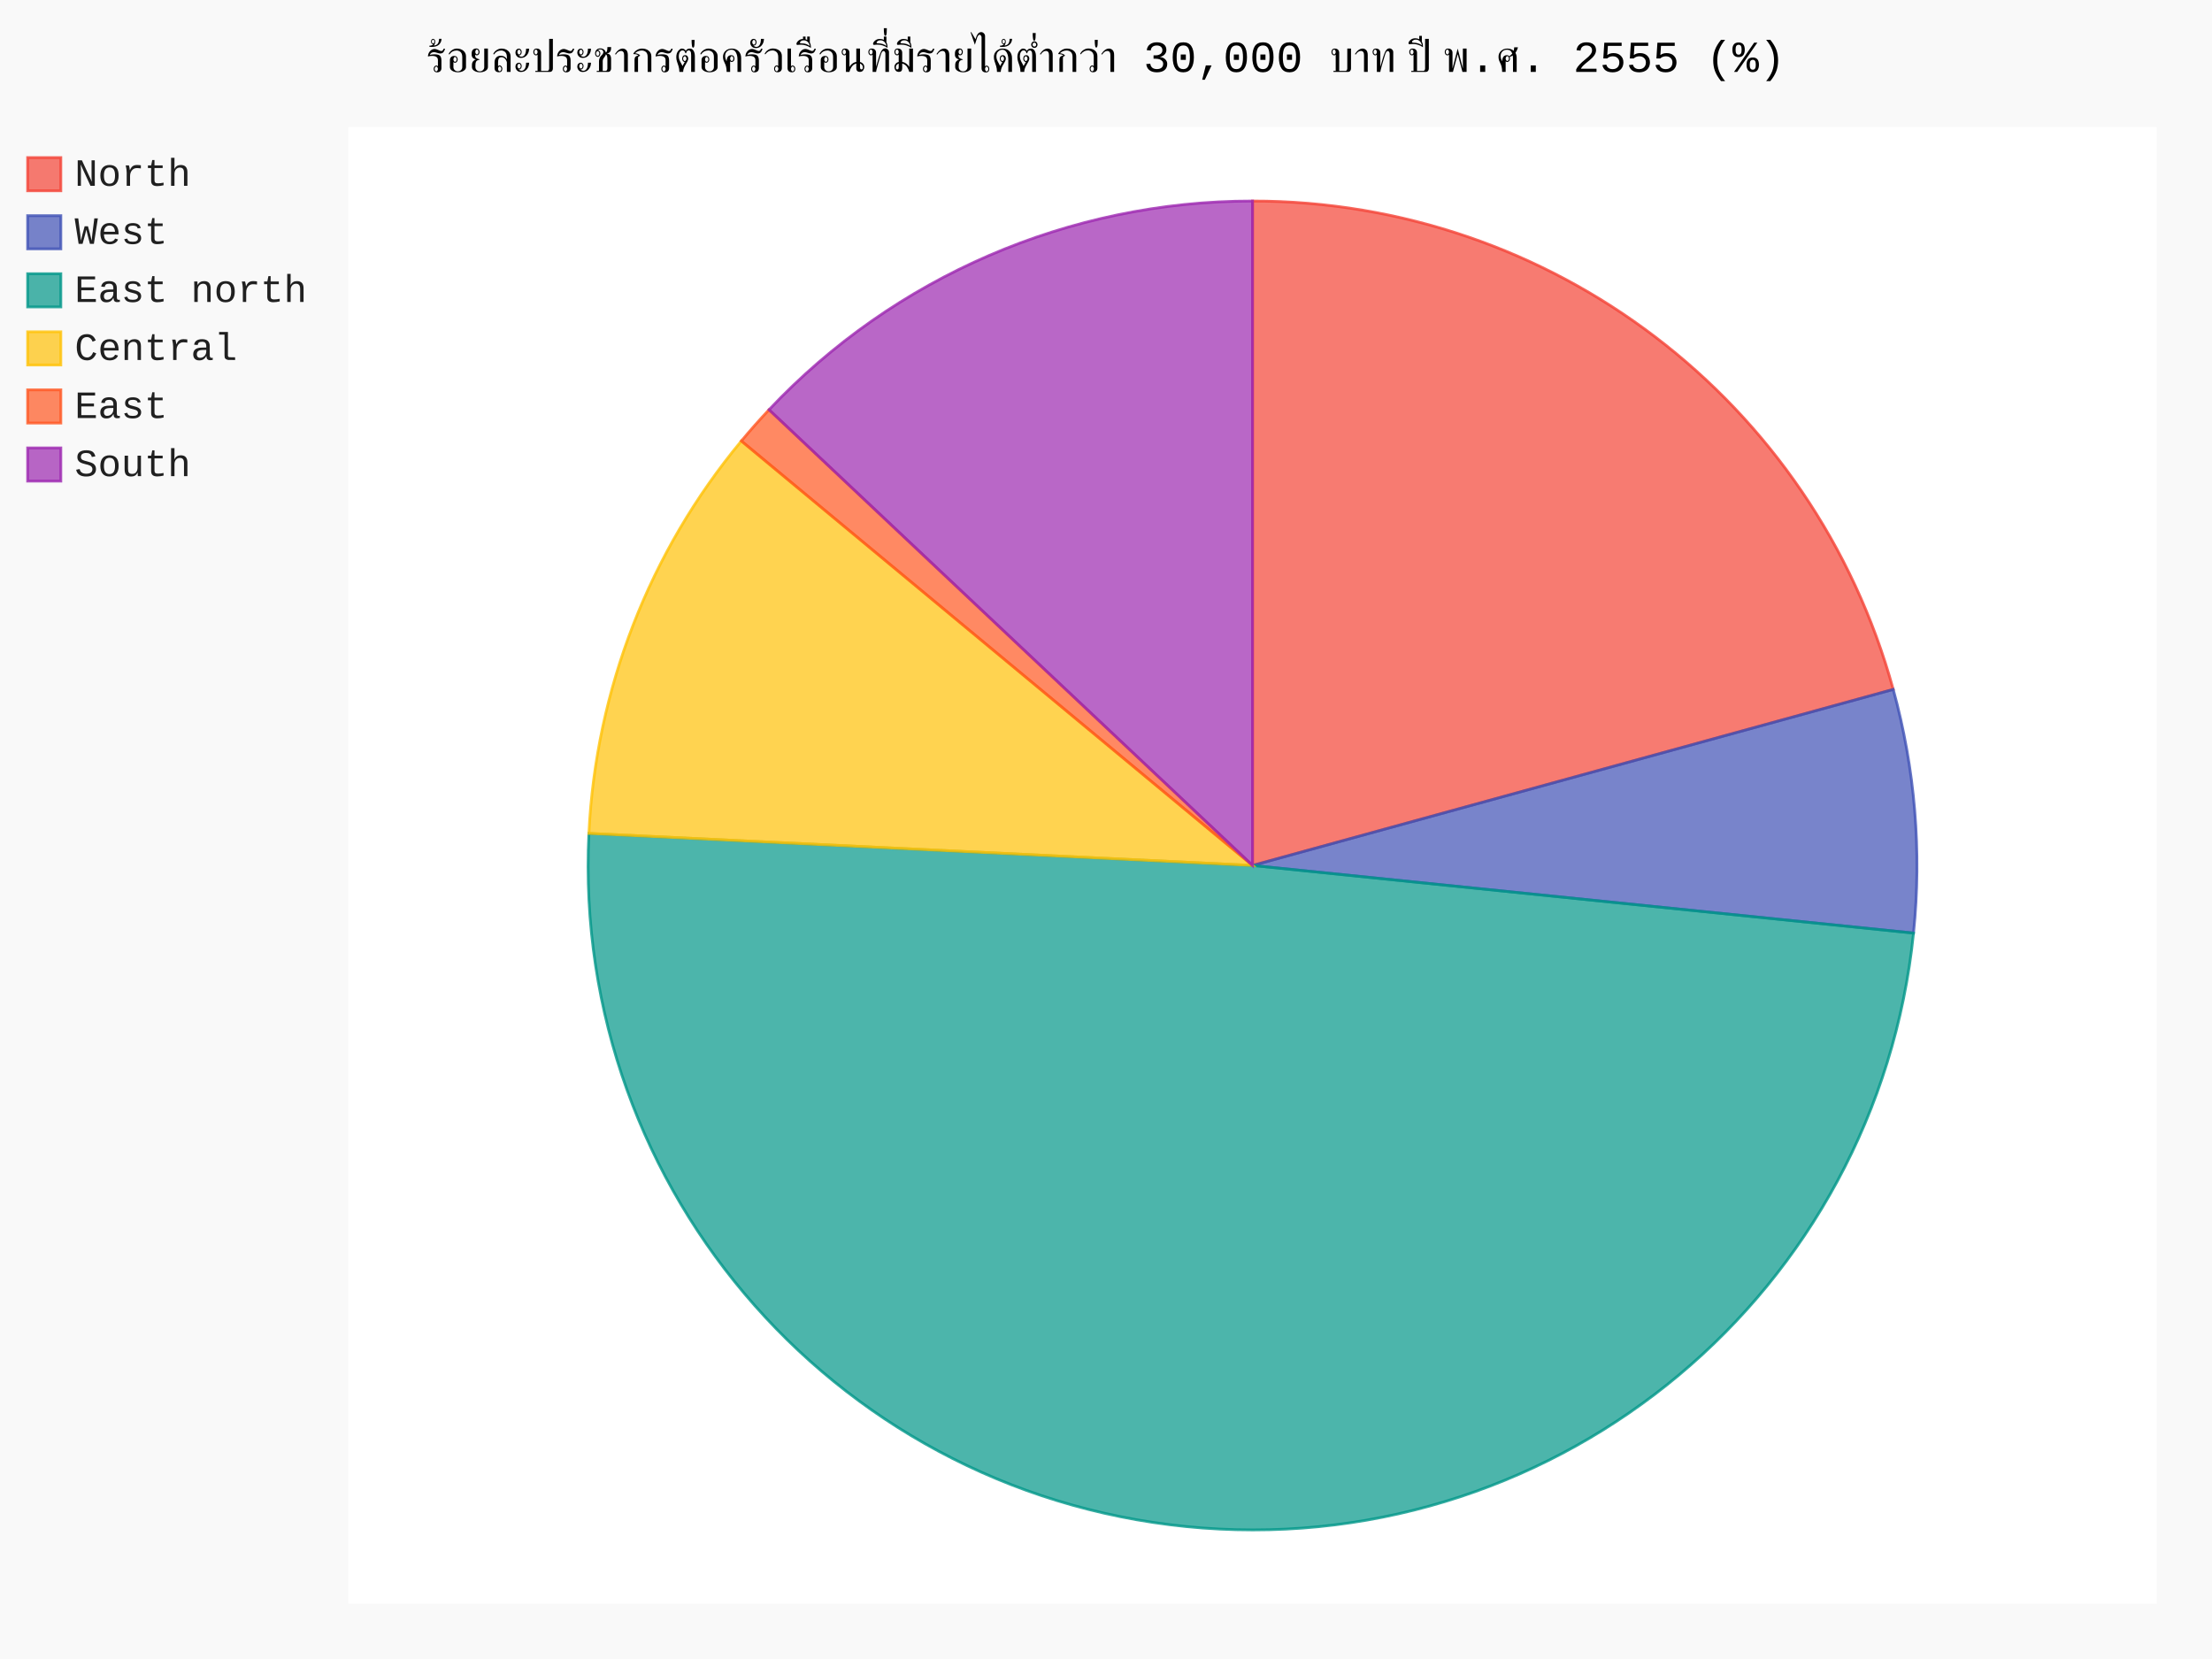
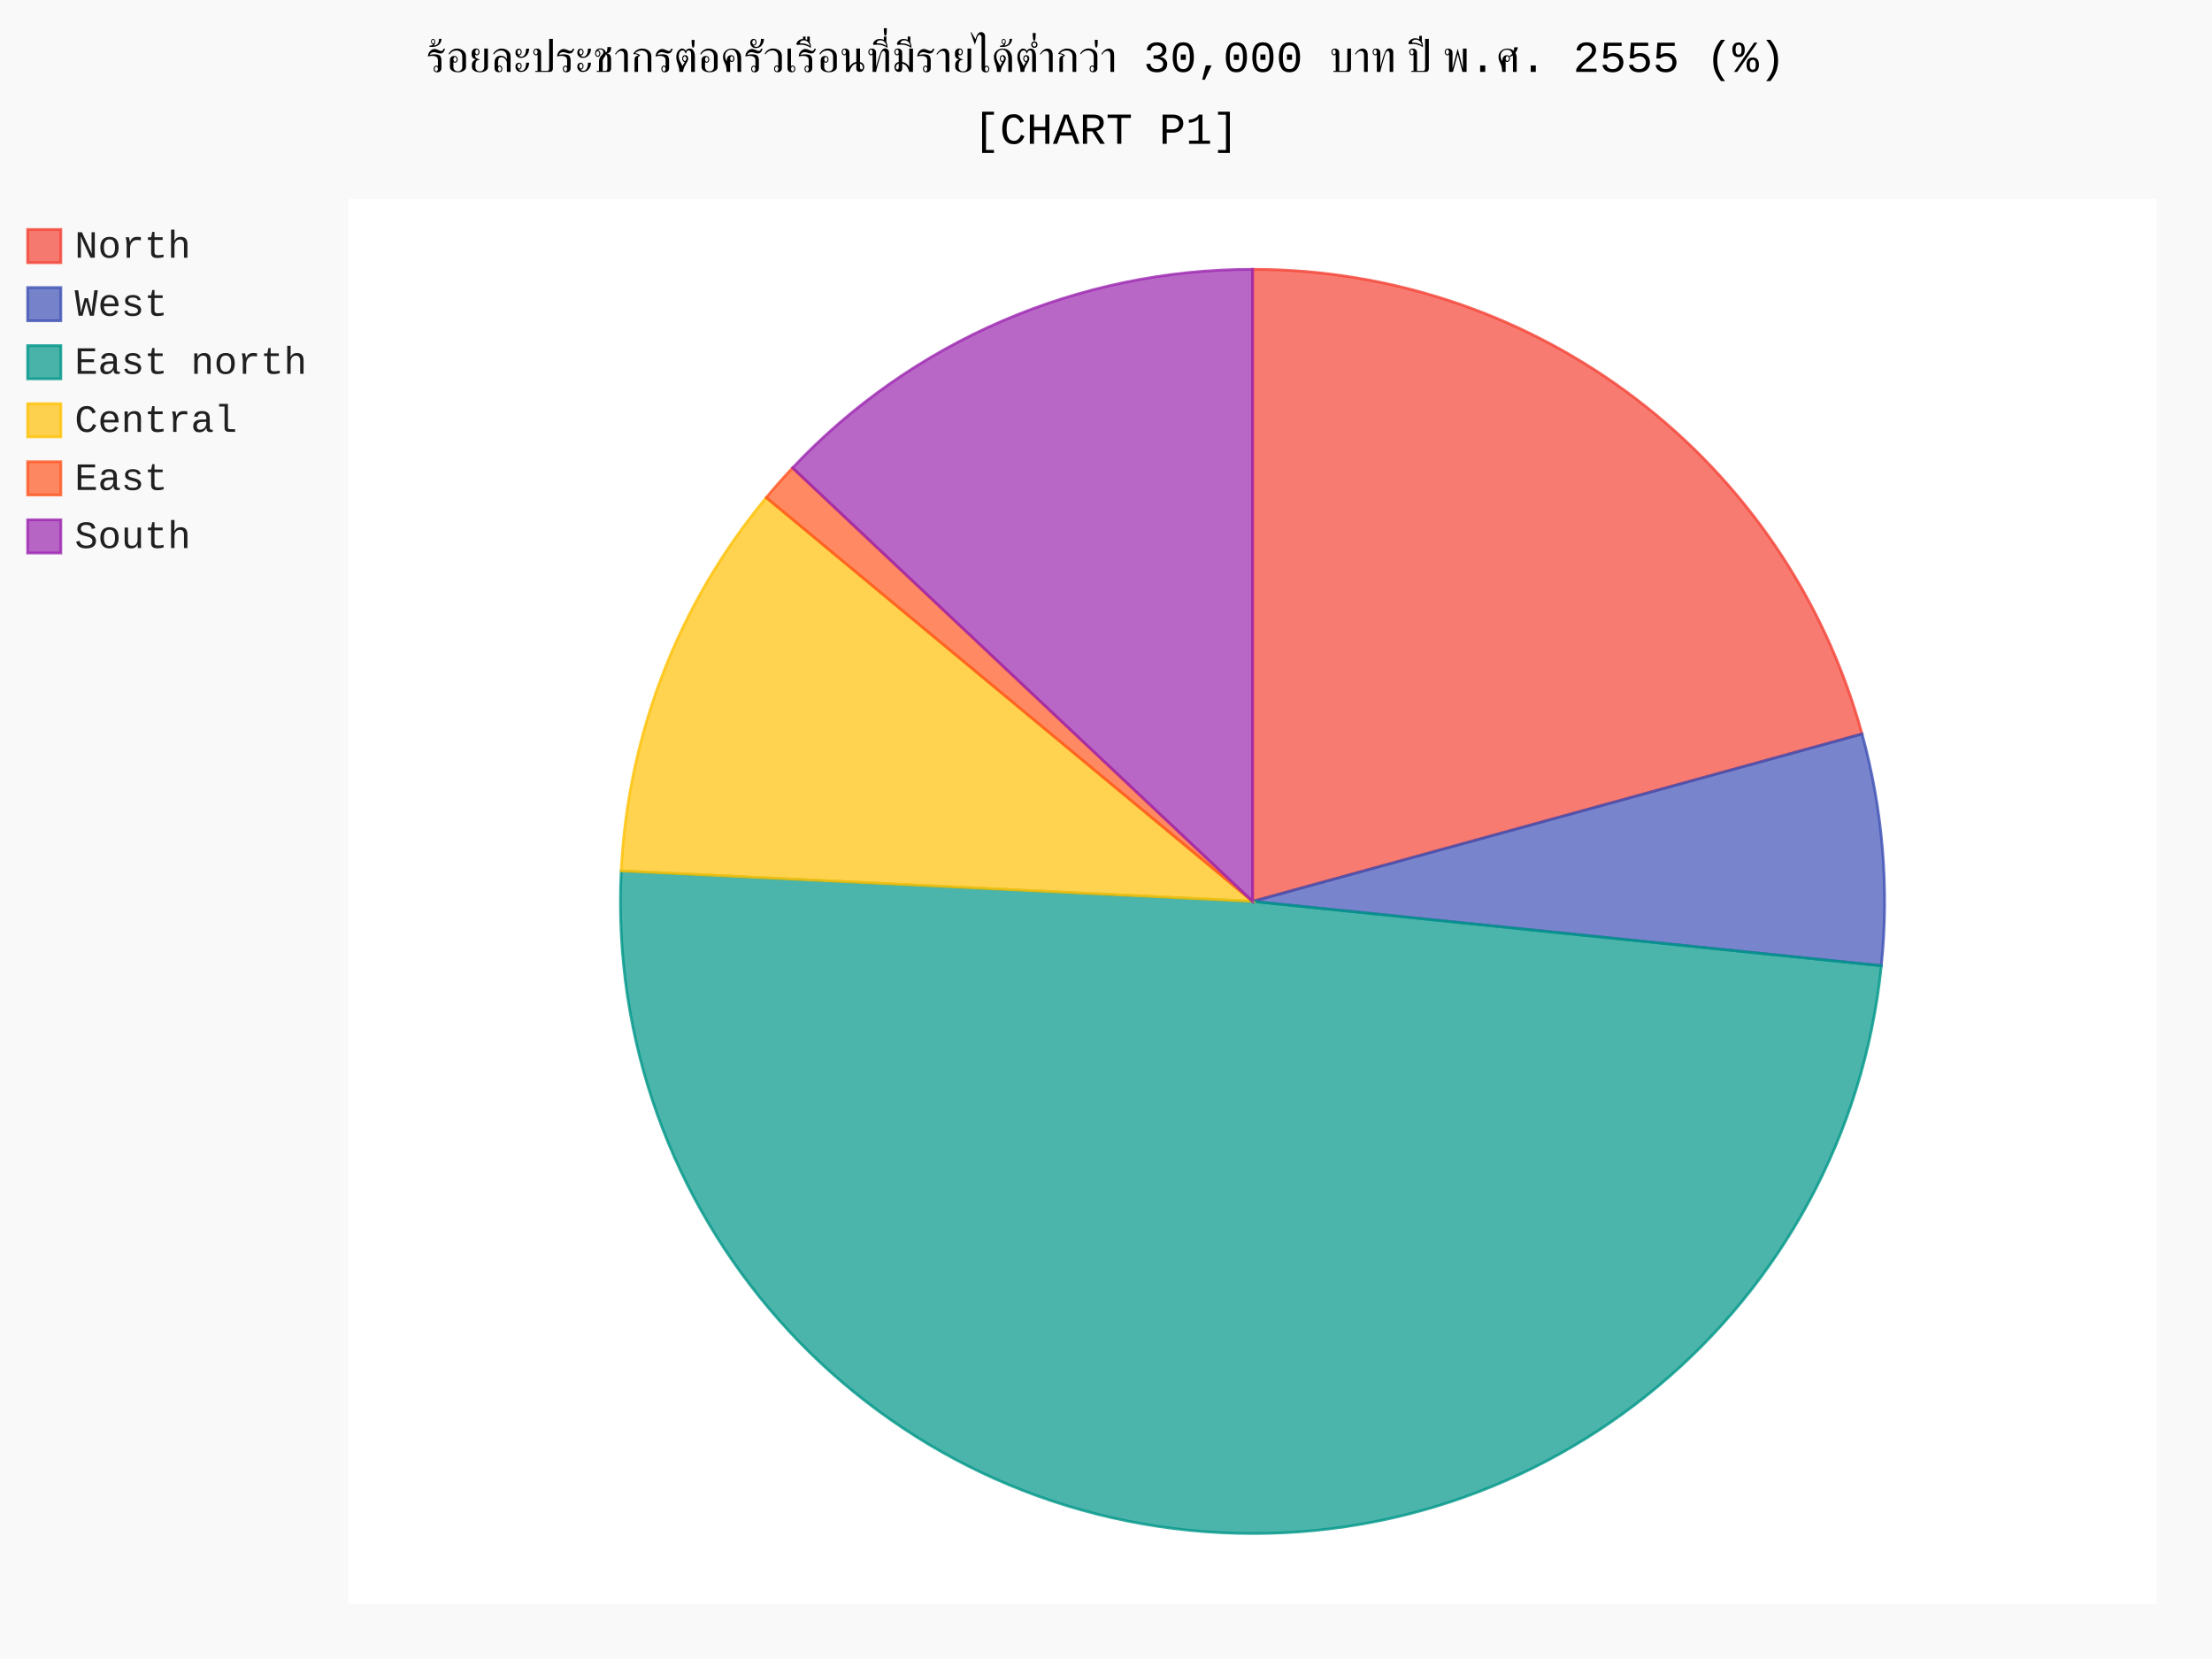
- <svg xmlns="http://www.w3.org/2000/svg" id="chart-1bd24655-cfe1-4daf-8b83-1a7f716e53fa" class="pygal-chart" viewBox="0 0 800 600">
+ <svg xmlns="http://www.w3.org/2000/svg" id="chart-ef414ce9-918a-42bd-a068-96f0518d1910" class="pygal-chart" viewBox="0 0 800 600">
  <defs>
-     <style type="text/css">#chart-1bd24655-cfe1-4daf-8b83-1a7f716e53fa{-webkit-user-select:none;-webkit-font-smoothing:antialiased;font-family:Consolas,"Liberation Mono",Menlo,Courier,monospace}#chart-1bd24655-cfe1-4daf-8b83-1a7f716e53fa .title{font-family:Consolas,"Liberation Mono",Menlo,Courier,monospace;font-size:16px}#chart-1bd24655-cfe1-4daf-8b83-1a7f716e53fa .legends .legend text{font-family:Consolas,"Liberation Mono",Menlo,Courier,monospace;font-size:14px}#chart-1bd24655-cfe1-4daf-8b83-1a7f716e53fa .axis text{font-family:Consolas,"Liberation Mono",Menlo,Courier,monospace;font-size:10px}#chart-1bd24655-cfe1-4daf-8b83-1a7f716e53fa .axis text.major{font-family:Consolas,"Liberation Mono",Menlo,Courier,monospace;font-size:10px}#chart-1bd24655-cfe1-4daf-8b83-1a7f716e53fa .text-overlay text.value{font-family:Consolas,"Liberation Mono",Menlo,Courier,monospace;font-size:16px}#chart-1bd24655-cfe1-4daf-8b83-1a7f716e53fa .text-overlay text.label{font-family:Consolas,"Liberation Mono",Menlo,Courier,monospace;font-size:10px}#chart-1bd24655-cfe1-4daf-8b83-1a7f716e53fa .tooltip{font-family:Consolas,"Liberation Mono",Menlo,Courier,monospace;font-size:14px}#chart-1bd24655-cfe1-4daf-8b83-1a7f716e53fa text.no_data{font-family:Consolas,"Liberation Mono",Menlo,Courier,monospace;font-size:64px}
- #chart-1bd24655-cfe1-4daf-8b83-1a7f716e53fa{background-color:rgba(249,249,249,1)}#chart-1bd24655-cfe1-4daf-8b83-1a7f716e53fa path,#chart-1bd24655-cfe1-4daf-8b83-1a7f716e53fa line,#chart-1bd24655-cfe1-4daf-8b83-1a7f716e53fa rect,#chart-1bd24655-cfe1-4daf-8b83-1a7f716e53fa circle{-webkit-transition:150ms;-moz-transition:150ms;transition:150ms}#chart-1bd24655-cfe1-4daf-8b83-1a7f716e53fa .graph &gt; .background{fill:rgba(249,249,249,1)}#chart-1bd24655-cfe1-4daf-8b83-1a7f716e53fa .plot &gt; .background{fill:rgba(255,255,255,1)}#chart-1bd24655-cfe1-4daf-8b83-1a7f716e53fa .graph{fill:rgba(0,0,0,.87)}#chart-1bd24655-cfe1-4daf-8b83-1a7f716e53fa text.no_data{fill:rgba(0,0,0,1)}#chart-1bd24655-cfe1-4daf-8b83-1a7f716e53fa .title{fill:rgba(0,0,0,1)}#chart-1bd24655-cfe1-4daf-8b83-1a7f716e53fa .legends .legend text{fill:rgba(0,0,0,.87)}#chart-1bd24655-cfe1-4daf-8b83-1a7f716e53fa .legends .legend:hover text{fill:rgba(0,0,0,1)}#chart-1bd24655-cfe1-4daf-8b83-1a7f716e53fa .axis .line{stroke:rgba(0,0,0,1)}#chart-1bd24655-cfe1-4daf-8b83-1a7f716e53fa .axis .guide.line{stroke:rgba(0,0,0,.54)}#chart-1bd24655-cfe1-4daf-8b83-1a7f716e53fa .axis .major.line{stroke:rgba(0,0,0,.87)}#chart-1bd24655-cfe1-4daf-8b83-1a7f716e53fa .axis text.major{fill:rgba(0,0,0,1)}#chart-1bd24655-cfe1-4daf-8b83-1a7f716e53fa .axis.y .guides:hover .guide.line,#chart-1bd24655-cfe1-4daf-8b83-1a7f716e53fa .line-graph .axis.x .guides:hover .guide.line,#chart-1bd24655-cfe1-4daf-8b83-1a7f716e53fa .stackedline-graph .axis.x .guides:hover .guide.line,#chart-1bd24655-cfe1-4daf-8b83-1a7f716e53fa .xy-graph .axis.x .guides:hover .guide.line{stroke:rgba(0,0,0,1)}#chart-1bd24655-cfe1-4daf-8b83-1a7f716e53fa .axis .guides:hover text{fill:rgba(0,0,0,1)}#chart-1bd24655-cfe1-4daf-8b83-1a7f716e53fa .reactive{fill-opacity:.7;stroke-opacity:.8}#chart-1bd24655-cfe1-4daf-8b83-1a7f716e53fa .ci{stroke:rgba(0,0,0,.87)}#chart-1bd24655-cfe1-4daf-8b83-1a7f716e53fa .reactive.active,#chart-1bd24655-cfe1-4daf-8b83-1a7f716e53fa .active .reactive{fill-opacity:.8;stroke-opacity:.9;stroke-width:4}#chart-1bd24655-cfe1-4daf-8b83-1a7f716e53fa .ci .reactive.active{stroke-width:1.5}#chart-1bd24655-cfe1-4daf-8b83-1a7f716e53fa .series text{fill:rgba(0,0,0,1)}#chart-1bd24655-cfe1-4daf-8b83-1a7f716e53fa .tooltip rect{fill:rgba(255,255,255,1);stroke:rgba(0,0,0,1);-webkit-transition:opacity 150ms;-moz-transition:opacity 150ms;transition:opacity 150ms}#chart-1bd24655-cfe1-4daf-8b83-1a7f716e53fa .tooltip .label{fill:rgba(0,0,0,.87)}#chart-1bd24655-cfe1-4daf-8b83-1a7f716e53fa .tooltip .label{fill:rgba(0,0,0,.87)}#chart-1bd24655-cfe1-4daf-8b83-1a7f716e53fa .tooltip .legend{font-size:.8em;fill:rgba(0,0,0,.54)}#chart-1bd24655-cfe1-4daf-8b83-1a7f716e53fa .tooltip .x_label{font-size:.6em;fill:rgba(0,0,0,1)}#chart-1bd24655-cfe1-4daf-8b83-1a7f716e53fa .tooltip .xlink{font-size:.5em;text-decoration:underline}#chart-1bd24655-cfe1-4daf-8b83-1a7f716e53fa .tooltip .value{font-size:1.5em}#chart-1bd24655-cfe1-4daf-8b83-1a7f716e53fa .bound{font-size:.5em}#chart-1bd24655-cfe1-4daf-8b83-1a7f716e53fa .max-value{font-size:.75em;fill:rgba(0,0,0,.54)}#chart-1bd24655-cfe1-4daf-8b83-1a7f716e53fa .map-element{fill:rgba(255,255,255,1);stroke:rgba(0,0,0,.54) !important}#chart-1bd24655-cfe1-4daf-8b83-1a7f716e53fa .map-element .reactive{fill-opacity:inherit;stroke-opacity:inherit}#chart-1bd24655-cfe1-4daf-8b83-1a7f716e53fa .color-0,#chart-1bd24655-cfe1-4daf-8b83-1a7f716e53fa .color-0 a:visited{stroke:#F44336;fill:#F44336}#chart-1bd24655-cfe1-4daf-8b83-1a7f716e53fa .color-1,#chart-1bd24655-cfe1-4daf-8b83-1a7f716e53fa .color-1 a:visited{stroke:#3F51B5;fill:#3F51B5}#chart-1bd24655-cfe1-4daf-8b83-1a7f716e53fa .color-2,#chart-1bd24655-cfe1-4daf-8b83-1a7f716e53fa .color-2 a:visited{stroke:#009688;fill:#009688}#chart-1bd24655-cfe1-4daf-8b83-1a7f716e53fa .color-3,#chart-1bd24655-cfe1-4daf-8b83-1a7f716e53fa .color-3 a:visited{stroke:#FFC107;fill:#FFC107}#chart-1bd24655-cfe1-4daf-8b83-1a7f716e53fa .color-4,#chart-1bd24655-cfe1-4daf-8b83-1a7f716e53fa .color-4 a:visited{stroke:#FF5722;fill:#FF5722}#chart-1bd24655-cfe1-4daf-8b83-1a7f716e53fa .color-5,#chart-1bd24655-cfe1-4daf-8b83-1a7f716e53fa .color-5 a:visited{stroke:#9C27B0;fill:#9C27B0}#chart-1bd24655-cfe1-4daf-8b83-1a7f716e53fa .text-overlay .color-0 text{fill:black}#chart-1bd24655-cfe1-4daf-8b83-1a7f716e53fa .text-overlay .color-1 text{fill:black}#chart-1bd24655-cfe1-4daf-8b83-1a7f716e53fa .text-overlay .color-2 text{fill:black}#chart-1bd24655-cfe1-4daf-8b83-1a7f716e53fa .text-overlay .color-3 text{fill:black}#chart-1bd24655-cfe1-4daf-8b83-1a7f716e53fa .text-overlay .color-4 text{fill:black}#chart-1bd24655-cfe1-4daf-8b83-1a7f716e53fa .text-overlay .color-5 text{fill:black}
- #chart-1bd24655-cfe1-4daf-8b83-1a7f716e53fa text.no_data{text-anchor:middle}#chart-1bd24655-cfe1-4daf-8b83-1a7f716e53fa .guide.line{fill:none}#chart-1bd24655-cfe1-4daf-8b83-1a7f716e53fa .centered{text-anchor:middle}#chart-1bd24655-cfe1-4daf-8b83-1a7f716e53fa .title{text-anchor:middle}#chart-1bd24655-cfe1-4daf-8b83-1a7f716e53fa .legends .legend text{fill-opacity:1}#chart-1bd24655-cfe1-4daf-8b83-1a7f716e53fa .axis.x text{text-anchor:middle}#chart-1bd24655-cfe1-4daf-8b83-1a7f716e53fa .axis.x:not(.web) text[transform]{text-anchor:start}#chart-1bd24655-cfe1-4daf-8b83-1a7f716e53fa .axis.x:not(.web) text[transform].backwards{text-anchor:end}#chart-1bd24655-cfe1-4daf-8b83-1a7f716e53fa .axis.y text{text-anchor:end}#chart-1bd24655-cfe1-4daf-8b83-1a7f716e53fa .axis.y text[transform].backwards{text-anchor:start}#chart-1bd24655-cfe1-4daf-8b83-1a7f716e53fa .axis.y2 text{text-anchor:start}#chart-1bd24655-cfe1-4daf-8b83-1a7f716e53fa .axis.y2 text[transform].backwards{text-anchor:end}#chart-1bd24655-cfe1-4daf-8b83-1a7f716e53fa .axis .guide.line{stroke-dasharray:4,4}#chart-1bd24655-cfe1-4daf-8b83-1a7f716e53fa .axis .major.guide.line{stroke-dasharray:6,6}#chart-1bd24655-cfe1-4daf-8b83-1a7f716e53fa .horizontal .axis.y .guide.line,#chart-1bd24655-cfe1-4daf-8b83-1a7f716e53fa .horizontal .axis.y2 .guide.line,#chart-1bd24655-cfe1-4daf-8b83-1a7f716e53fa .vertical .axis.x .guide.line{opacity:0}#chart-1bd24655-cfe1-4daf-8b83-1a7f716e53fa .horizontal .axis.always_show .guide.line,#chart-1bd24655-cfe1-4daf-8b83-1a7f716e53fa .vertical .axis.always_show .guide.line{opacity:1 !important}#chart-1bd24655-cfe1-4daf-8b83-1a7f716e53fa .axis.y .guides:hover .guide.line,#chart-1bd24655-cfe1-4daf-8b83-1a7f716e53fa .axis.y2 .guides:hover .guide.line,#chart-1bd24655-cfe1-4daf-8b83-1a7f716e53fa .axis.x .guides:hover .guide.line{opacity:1}#chart-1bd24655-cfe1-4daf-8b83-1a7f716e53fa .axis .guides:hover text{opacity:1}#chart-1bd24655-cfe1-4daf-8b83-1a7f716e53fa .nofill{fill:none}#chart-1bd24655-cfe1-4daf-8b83-1a7f716e53fa .subtle-fill{fill-opacity:.2}#chart-1bd24655-cfe1-4daf-8b83-1a7f716e53fa .dot{stroke-width:1px;fill-opacity:1}#chart-1bd24655-cfe1-4daf-8b83-1a7f716e53fa .dot.active{stroke-width:5px}#chart-1bd24655-cfe1-4daf-8b83-1a7f716e53fa .dot.negative{fill:transparent}#chart-1bd24655-cfe1-4daf-8b83-1a7f716e53fa text,#chart-1bd24655-cfe1-4daf-8b83-1a7f716e53fa tspan{stroke:none !important}#chart-1bd24655-cfe1-4daf-8b83-1a7f716e53fa .series text.active{opacity:1}#chart-1bd24655-cfe1-4daf-8b83-1a7f716e53fa .tooltip rect{fill-opacity:.95;stroke-width:.5}#chart-1bd24655-cfe1-4daf-8b83-1a7f716e53fa .tooltip text{fill-opacity:1}#chart-1bd24655-cfe1-4daf-8b83-1a7f716e53fa .showable{visibility:hidden}#chart-1bd24655-cfe1-4daf-8b83-1a7f716e53fa .showable.shown{visibility:visible}#chart-1bd24655-cfe1-4daf-8b83-1a7f716e53fa .gauge-background{fill:rgba(229,229,229,1);stroke:none}#chart-1bd24655-cfe1-4daf-8b83-1a7f716e53fa .bg-lines{stroke:rgba(249,249,249,1);stroke-width:2px}</style>
+     <style type="text/css">#chart-ef414ce9-918a-42bd-a068-96f0518d1910{-webkit-user-select:none;-webkit-font-smoothing:antialiased;font-family:Consolas,"Liberation Mono",Menlo,Courier,monospace}#chart-ef414ce9-918a-42bd-a068-96f0518d1910 .title{font-family:Consolas,"Liberation Mono",Menlo,Courier,monospace;font-size:16px}#chart-ef414ce9-918a-42bd-a068-96f0518d1910 .legends .legend text{font-family:Consolas,"Liberation Mono",Menlo,Courier,monospace;font-size:14px}#chart-ef414ce9-918a-42bd-a068-96f0518d1910 .axis text{font-family:Consolas,"Liberation Mono",Menlo,Courier,monospace;font-size:10px}#chart-ef414ce9-918a-42bd-a068-96f0518d1910 .axis text.major{font-family:Consolas,"Liberation Mono",Menlo,Courier,monospace;font-size:10px}#chart-ef414ce9-918a-42bd-a068-96f0518d1910 .text-overlay text.value{font-family:Consolas,"Liberation Mono",Menlo,Courier,monospace;font-size:16px}#chart-ef414ce9-918a-42bd-a068-96f0518d1910 .text-overlay text.label{font-family:Consolas,"Liberation Mono",Menlo,Courier,monospace;font-size:10px}#chart-ef414ce9-918a-42bd-a068-96f0518d1910 .tooltip{font-family:Consolas,"Liberation Mono",Menlo,Courier,monospace;font-size:14px}#chart-ef414ce9-918a-42bd-a068-96f0518d1910 text.no_data{font-family:Consolas,"Liberation Mono",Menlo,Courier,monospace;font-size:64px}
+ #chart-ef414ce9-918a-42bd-a068-96f0518d1910{background-color:rgba(249,249,249,1)}#chart-ef414ce9-918a-42bd-a068-96f0518d1910 path,#chart-ef414ce9-918a-42bd-a068-96f0518d1910 line,#chart-ef414ce9-918a-42bd-a068-96f0518d1910 rect,#chart-ef414ce9-918a-42bd-a068-96f0518d1910 circle{-webkit-transition:150ms;-moz-transition:150ms;transition:150ms}#chart-ef414ce9-918a-42bd-a068-96f0518d1910 .graph &gt; .background{fill:rgba(249,249,249,1)}#chart-ef414ce9-918a-42bd-a068-96f0518d1910 .plot &gt; .background{fill:rgba(255,255,255,1)}#chart-ef414ce9-918a-42bd-a068-96f0518d1910 .graph{fill:rgba(0,0,0,.87)}#chart-ef414ce9-918a-42bd-a068-96f0518d1910 text.no_data{fill:rgba(0,0,0,1)}#chart-ef414ce9-918a-42bd-a068-96f0518d1910 .title{fill:rgba(0,0,0,1)}#chart-ef414ce9-918a-42bd-a068-96f0518d1910 .legends .legend text{fill:rgba(0,0,0,.87)}#chart-ef414ce9-918a-42bd-a068-96f0518d1910 .legends .legend:hover text{fill:rgba(0,0,0,1)}#chart-ef414ce9-918a-42bd-a068-96f0518d1910 .axis .line{stroke:rgba(0,0,0,1)}#chart-ef414ce9-918a-42bd-a068-96f0518d1910 .axis .guide.line{stroke:rgba(0,0,0,.54)}#chart-ef414ce9-918a-42bd-a068-96f0518d1910 .axis .major.line{stroke:rgba(0,0,0,.87)}#chart-ef414ce9-918a-42bd-a068-96f0518d1910 .axis text.major{fill:rgba(0,0,0,1)}#chart-ef414ce9-918a-42bd-a068-96f0518d1910 .axis.y .guides:hover .guide.line,#chart-ef414ce9-918a-42bd-a068-96f0518d1910 .line-graph .axis.x .guides:hover .guide.line,#chart-ef414ce9-918a-42bd-a068-96f0518d1910 .stackedline-graph .axis.x .guides:hover .guide.line,#chart-ef414ce9-918a-42bd-a068-96f0518d1910 .xy-graph .axis.x .guides:hover .guide.line{stroke:rgba(0,0,0,1)}#chart-ef414ce9-918a-42bd-a068-96f0518d1910 .axis .guides:hover text{fill:rgba(0,0,0,1)}#chart-ef414ce9-918a-42bd-a068-96f0518d1910 .reactive{fill-opacity:.7;stroke-opacity:.8}#chart-ef414ce9-918a-42bd-a068-96f0518d1910 .ci{stroke:rgba(0,0,0,.87)}#chart-ef414ce9-918a-42bd-a068-96f0518d1910 .reactive.active,#chart-ef414ce9-918a-42bd-a068-96f0518d1910 .active .reactive{fill-opacity:.8;stroke-opacity:.9;stroke-width:4}#chart-ef414ce9-918a-42bd-a068-96f0518d1910 .ci .reactive.active{stroke-width:1.5}#chart-ef414ce9-918a-42bd-a068-96f0518d1910 .series text{fill:rgba(0,0,0,1)}#chart-ef414ce9-918a-42bd-a068-96f0518d1910 .tooltip rect{fill:rgba(255,255,255,1);stroke:rgba(0,0,0,1);-webkit-transition:opacity 150ms;-moz-transition:opacity 150ms;transition:opacity 150ms}#chart-ef414ce9-918a-42bd-a068-96f0518d1910 .tooltip .label{fill:rgba(0,0,0,.87)}#chart-ef414ce9-918a-42bd-a068-96f0518d1910 .tooltip .label{fill:rgba(0,0,0,.87)}#chart-ef414ce9-918a-42bd-a068-96f0518d1910 .tooltip .legend{font-size:.8em;fill:rgba(0,0,0,.54)}#chart-ef414ce9-918a-42bd-a068-96f0518d1910 .tooltip .x_label{font-size:.6em;fill:rgba(0,0,0,1)}#chart-ef414ce9-918a-42bd-a068-96f0518d1910 .tooltip .xlink{font-size:.5em;text-decoration:underline}#chart-ef414ce9-918a-42bd-a068-96f0518d1910 .tooltip .value{font-size:1.5em}#chart-ef414ce9-918a-42bd-a068-96f0518d1910 .bound{font-size:.5em}#chart-ef414ce9-918a-42bd-a068-96f0518d1910 .max-value{font-size:.75em;fill:rgba(0,0,0,.54)}#chart-ef414ce9-918a-42bd-a068-96f0518d1910 .map-element{fill:rgba(255,255,255,1);stroke:rgba(0,0,0,.54) !important}#chart-ef414ce9-918a-42bd-a068-96f0518d1910 .map-element .reactive{fill-opacity:inherit;stroke-opacity:inherit}#chart-ef414ce9-918a-42bd-a068-96f0518d1910 .color-0,#chart-ef414ce9-918a-42bd-a068-96f0518d1910 .color-0 a:visited{stroke:#F44336;fill:#F44336}#chart-ef414ce9-918a-42bd-a068-96f0518d1910 .color-1,#chart-ef414ce9-918a-42bd-a068-96f0518d1910 .color-1 a:visited{stroke:#3F51B5;fill:#3F51B5}#chart-ef414ce9-918a-42bd-a068-96f0518d1910 .color-2,#chart-ef414ce9-918a-42bd-a068-96f0518d1910 .color-2 a:visited{stroke:#009688;fill:#009688}#chart-ef414ce9-918a-42bd-a068-96f0518d1910 .color-3,#chart-ef414ce9-918a-42bd-a068-96f0518d1910 .color-3 a:visited{stroke:#FFC107;fill:#FFC107}#chart-ef414ce9-918a-42bd-a068-96f0518d1910 .color-4,#chart-ef414ce9-918a-42bd-a068-96f0518d1910 .color-4 a:visited{stroke:#FF5722;fill:#FF5722}#chart-ef414ce9-918a-42bd-a068-96f0518d1910 .color-5,#chart-ef414ce9-918a-42bd-a068-96f0518d1910 .color-5 a:visited{stroke:#9C27B0;fill:#9C27B0}#chart-ef414ce9-918a-42bd-a068-96f0518d1910 .text-overlay .color-0 text{fill:black}#chart-ef414ce9-918a-42bd-a068-96f0518d1910 .text-overlay .color-1 text{fill:black}#chart-ef414ce9-918a-42bd-a068-96f0518d1910 .text-overlay .color-2 text{fill:black}#chart-ef414ce9-918a-42bd-a068-96f0518d1910 .text-overlay .color-3 text{fill:black}#chart-ef414ce9-918a-42bd-a068-96f0518d1910 .text-overlay .color-4 text{fill:black}#chart-ef414ce9-918a-42bd-a068-96f0518d1910 .text-overlay .color-5 text{fill:black}
+ #chart-ef414ce9-918a-42bd-a068-96f0518d1910 text.no_data{text-anchor:middle}#chart-ef414ce9-918a-42bd-a068-96f0518d1910 .guide.line{fill:none}#chart-ef414ce9-918a-42bd-a068-96f0518d1910 .centered{text-anchor:middle}#chart-ef414ce9-918a-42bd-a068-96f0518d1910 .title{text-anchor:middle}#chart-ef414ce9-918a-42bd-a068-96f0518d1910 .legends .legend text{fill-opacity:1}#chart-ef414ce9-918a-42bd-a068-96f0518d1910 .axis.x text{text-anchor:middle}#chart-ef414ce9-918a-42bd-a068-96f0518d1910 .axis.x:not(.web) text[transform]{text-anchor:start}#chart-ef414ce9-918a-42bd-a068-96f0518d1910 .axis.x:not(.web) text[transform].backwards{text-anchor:end}#chart-ef414ce9-918a-42bd-a068-96f0518d1910 .axis.y text{text-anchor:end}#chart-ef414ce9-918a-42bd-a068-96f0518d1910 .axis.y text[transform].backwards{text-anchor:start}#chart-ef414ce9-918a-42bd-a068-96f0518d1910 .axis.y2 text{text-anchor:start}#chart-ef414ce9-918a-42bd-a068-96f0518d1910 .axis.y2 text[transform].backwards{text-anchor:end}#chart-ef414ce9-918a-42bd-a068-96f0518d1910 .axis .guide.line{stroke-dasharray:4,4}#chart-ef414ce9-918a-42bd-a068-96f0518d1910 .axis .major.guide.line{stroke-dasharray:6,6}#chart-ef414ce9-918a-42bd-a068-96f0518d1910 .horizontal .axis.y .guide.line,#chart-ef414ce9-918a-42bd-a068-96f0518d1910 .horizontal .axis.y2 .guide.line,#chart-ef414ce9-918a-42bd-a068-96f0518d1910 .vertical .axis.x .guide.line{opacity:0}#chart-ef414ce9-918a-42bd-a068-96f0518d1910 .horizontal .axis.always_show .guide.line,#chart-ef414ce9-918a-42bd-a068-96f0518d1910 .vertical .axis.always_show .guide.line{opacity:1 !important}#chart-ef414ce9-918a-42bd-a068-96f0518d1910 .axis.y .guides:hover .guide.line,#chart-ef414ce9-918a-42bd-a068-96f0518d1910 .axis.y2 .guides:hover .guide.line,#chart-ef414ce9-918a-42bd-a068-96f0518d1910 .axis.x .guides:hover .guide.line{opacity:1}#chart-ef414ce9-918a-42bd-a068-96f0518d1910 .axis .guides:hover text{opacity:1}#chart-ef414ce9-918a-42bd-a068-96f0518d1910 .nofill{fill:none}#chart-ef414ce9-918a-42bd-a068-96f0518d1910 .subtle-fill{fill-opacity:.2}#chart-ef414ce9-918a-42bd-a068-96f0518d1910 .dot{stroke-width:1px;fill-opacity:1}#chart-ef414ce9-918a-42bd-a068-96f0518d1910 .dot.active{stroke-width:5px}#chart-ef414ce9-918a-42bd-a068-96f0518d1910 .dot.negative{fill:transparent}#chart-ef414ce9-918a-42bd-a068-96f0518d1910 text,#chart-ef414ce9-918a-42bd-a068-96f0518d1910 tspan{stroke:none !important}#chart-ef414ce9-918a-42bd-a068-96f0518d1910 .series text.active{opacity:1}#chart-ef414ce9-918a-42bd-a068-96f0518d1910 .tooltip rect{fill-opacity:.95;stroke-width:.5}#chart-ef414ce9-918a-42bd-a068-96f0518d1910 .tooltip text{fill-opacity:1}#chart-ef414ce9-918a-42bd-a068-96f0518d1910 .showable{visibility:hidden}#chart-ef414ce9-918a-42bd-a068-96f0518d1910 .showable.shown{visibility:visible}#chart-ef414ce9-918a-42bd-a068-96f0518d1910 .gauge-background{fill:rgba(229,229,229,1);stroke:none}#chart-ef414ce9-918a-42bd-a068-96f0518d1910 .bg-lines{stroke:rgba(249,249,249,1);stroke-width:2px}</style>
  </defs>
  <g class="graph pie-graph vertical">
    <rect class="background" height="600" width="800" x="0" y="0" />
-     <g class="plot" transform="translate(126, 46)">
-       <rect class="background" height="534" width="654.0" x="0" y="0" />
+     <g class="plot" transform="translate(126, 72)">
+       <rect class="background" height="508" width="654.0" x="0" y="0" />
      <g class="series serie-0 color-0">
        <g class="slices">
          <g class="slice">
-             <path class="slice reactive tooltip-trigger" d="M327 26.7 A240.3 240.3 0 0 1 558.712 203.33 L327 267 A0 0 0 0 0 327 267 z" />
+             <path class="slice reactive tooltip-trigger" d="M327 25.4 A228.6 228.6 0 0 1 547.43 193.43 L327 254 A0 0 0 0 0 327 254 z" />
          </g>
        </g>
      </g>
      <g class="series serie-1 color-1">
        <g class="slices">
          <g class="slice">
-             <path class="slice reactive tooltip-trigger" d="M558.712 203.33 A240.3 240.3 0 0 1 566.052 291.457 L327 267 A0 0 0 0 0 327 267 z" />
+             <path class="slice reactive tooltip-trigger" d="M547.43 193.43 A228.6 228.6 0 0 1 554.413 277.267 L327 254 A0 0 0 0 0 327 254 z" />
          </g>
        </g>
      </g>
      <g class="series serie-2 color-2">
        <g class="slices">
          <g class="slice">
-             <path class="slice reactive tooltip-trigger" d="M566.052 291.457 A240.3 240.3 0 0 1 86.979 255.415 L327 267 A0 0 0 0 0 327 267 z" />
+             <path class="slice reactive tooltip-trigger" d="M554.413 277.267 A228.6 228.6 0 0 1 98.666 242.979 L327 254 A0 0 0 0 0 327 254 z" />
          </g>
        </g>
      </g>
      <g class="series serie-3 color-3">
        <g class="slices">
          <g class="slice">
-             <path class="slice reactive tooltip-trigger" d="M86.979 255.415 A240.3 240.3 0 0 1 142.121 113.495 L327 267 A0 0 0 0 0 327 267 z" />
+             <path class="slice reactive tooltip-trigger" d="M98.666 242.979 A228.6 228.6 0 0 1 151.123 107.969 L327 254 A0 0 0 0 0 327 254 z" />
          </g>
        </g>
      </g>
      <g class="series serie-4 color-4">
        <g class="slices">
          <g class="slice">
-             <path class="slice reactive tooltip-trigger" d="M142.121 113.495 A240.3 240.3 0 0 1 152.126 102.188 L327 267 A0 0 0 0 0 327 267 z" />
+             <path class="slice reactive tooltip-trigger" d="M151.123 107.969 A228.6 228.6 0 0 1 160.64 97.212 L327 254 A0 0 0 0 0 327 254 z" />
          </g>
        </g>
      </g>
      <g class="series serie-5 color-5">
        <g class="slices">
          <g class="slice">
-             <path class="slice reactive tooltip-trigger" d="M152.126 102.188 A240.3 240.3 0 0 1 327 26.7 L327 267 A0 0 0 0 0 327 267 z" />
+             <path class="slice reactive tooltip-trigger" d="M160.64 97.212 A228.6 228.6 0 0 1 327 25.4 L327 254 A0 0 0 0 0 327 254 z" />
          </g>
        </g>
      </g>
    </g>
    <g class="titles">
      <text class="title plot_title" x="400.0" y="26">ร้อยละประชากรต่อครัวเรือนที่มีรายได้ต่ำกว่า 30,000 บาท ปี พ.ศ. 2555 (%)</text>
+       <text class="title plot_title" x="400.0" y="52">[CHART P1]</text>
    </g>
-     <g class="plot overlay" transform="translate(126, 46)">
+     <g class="plot overlay" transform="translate(126, 72)">
      <g class="series serie-0 color-0" />
      <g class="series serie-1 color-1" />
      <g class="series serie-2 color-2" />
      <g class="series serie-3 color-3" />
      <g class="series serie-4 color-4" />
      <g class="series serie-5 color-5" />
    </g>
-     <g class="plot text-overlay" transform="translate(126, 46)">
+     <g class="plot text-overlay" transform="translate(126, 72)">
      <g class="series serie-0 color-0" />
      <g class="series serie-1 color-1" />
      <g class="series serie-2 color-2" />
      <g class="series serie-3 color-3" />
      <g class="series serie-4 color-4" />
      <g class="series serie-5 color-5" />
    </g>
-     <g class="plot tooltip-overlay" transform="translate(126, 46)">
+     <g class="plot tooltip-overlay" transform="translate(126, 72)">
      <g class="tooltip" style="opacity: 0" transform="translate(0 0)">
        <rect class="tooltip-box" height="0" rx="0" ry="0" width="0" />
        <g class="text" />
      </g>
    </g>
-     <g class="legends" transform="translate(10, 56)">
+     <g class="legends" transform="translate(10, 82)">
      <g class="legend reactive activate-serie" id="activate-serie-0">
        <rect class="color-0 reactive" height="12" width="12" x="0.0" y="1.0" />
        <text x="17.0" y="11.2">North</text>
      </g>
      <g class="legend reactive activate-serie" id="activate-serie-1">
        <rect class="color-1 reactive" height="12" width="12" x="0.0" y="22.0" />
        <text x="17.0" y="32.2">West</text>
      </g>
      <g class="legend reactive activate-serie" id="activate-serie-2">
        <rect class="color-2 reactive" height="12" width="12" x="0.0" y="43.0" />
        <text x="17.0" y="53.2">East north</text>
      </g>
      <g class="legend reactive activate-serie" id="activate-serie-3">
        <rect class="color-3 reactive" height="12" width="12" x="0.0" y="64.0" />
        <text x="17.0" y="74.2">Central</text>
      </g>
      <g class="legend reactive activate-serie" id="activate-serie-4">
        <rect class="color-4 reactive" height="12" width="12" x="0.0" y="85.0" />
        <text x="17.0" y="95.2">East</text>
      </g>
      <g class="legend reactive activate-serie" id="activate-serie-5">
        <rect class="color-5 reactive" height="12" width="12" x="0.0" y="106.0" />
        <text x="17.0" y="116.2">South</text>
      </g>
    </g>
-     <g class="legends" transform="translate(790, 56)" />
+     <g class="legends" transform="translate(790, 82)" />
  </g>
</svg>
